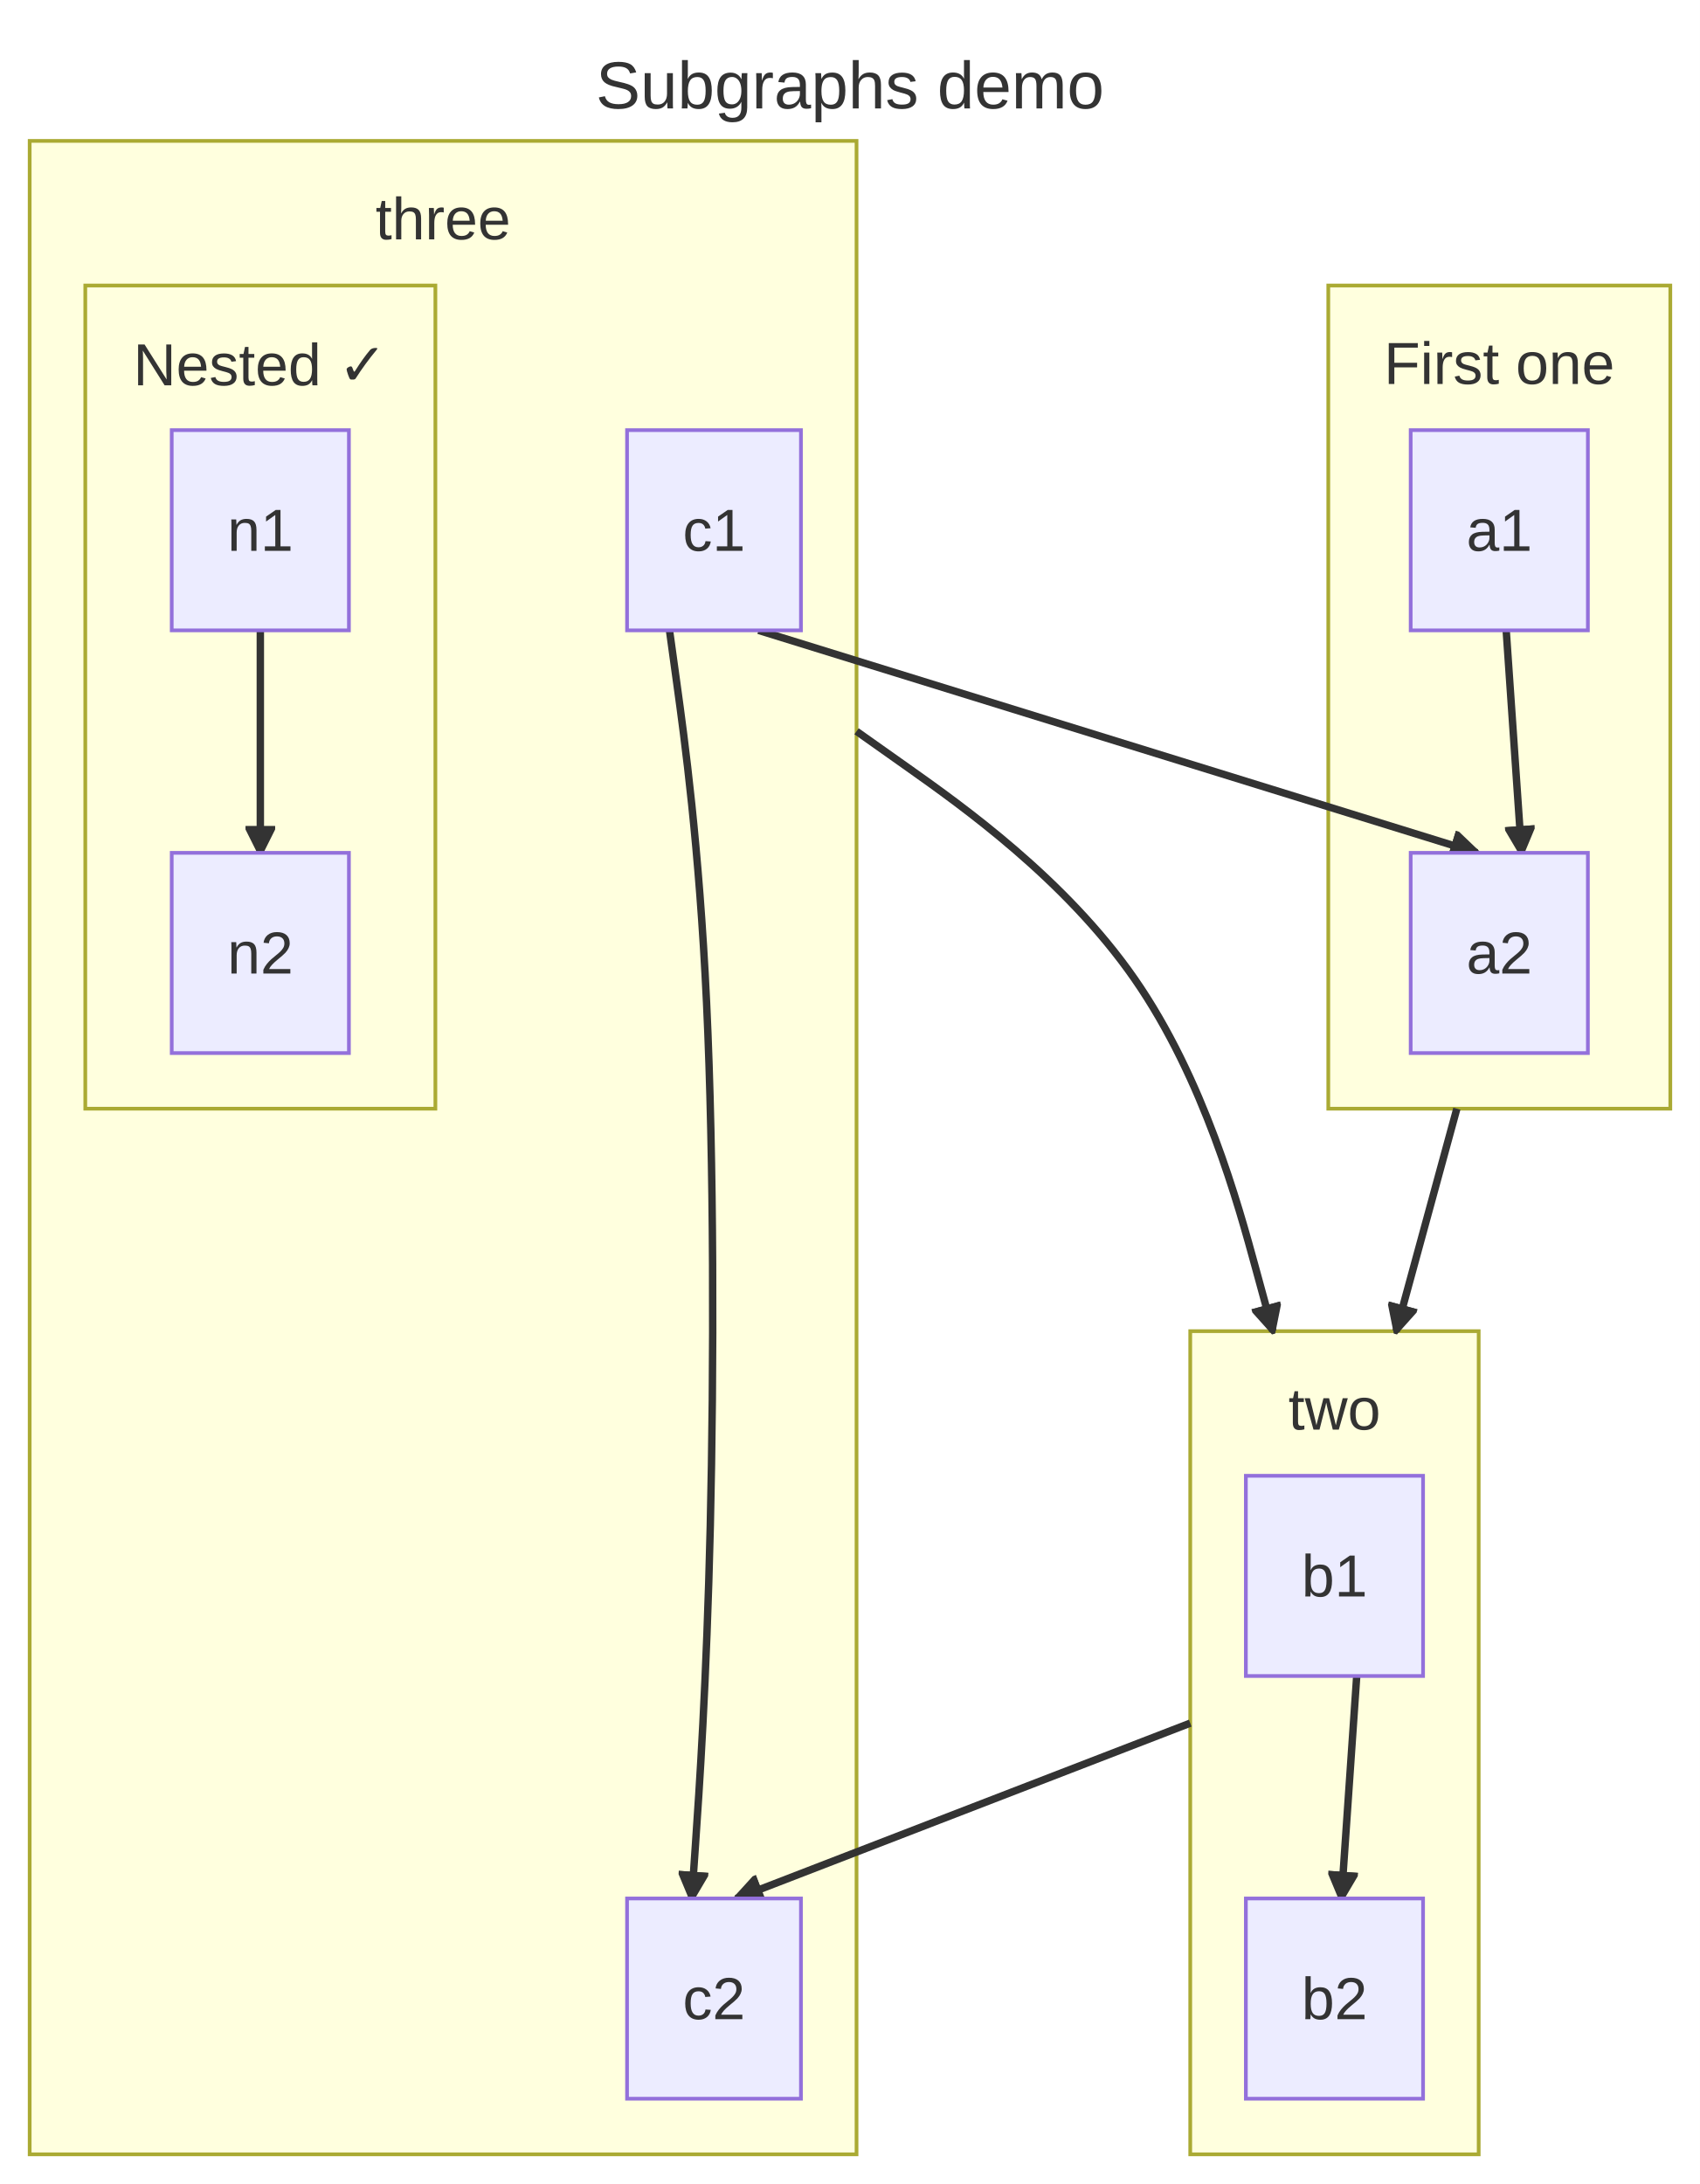
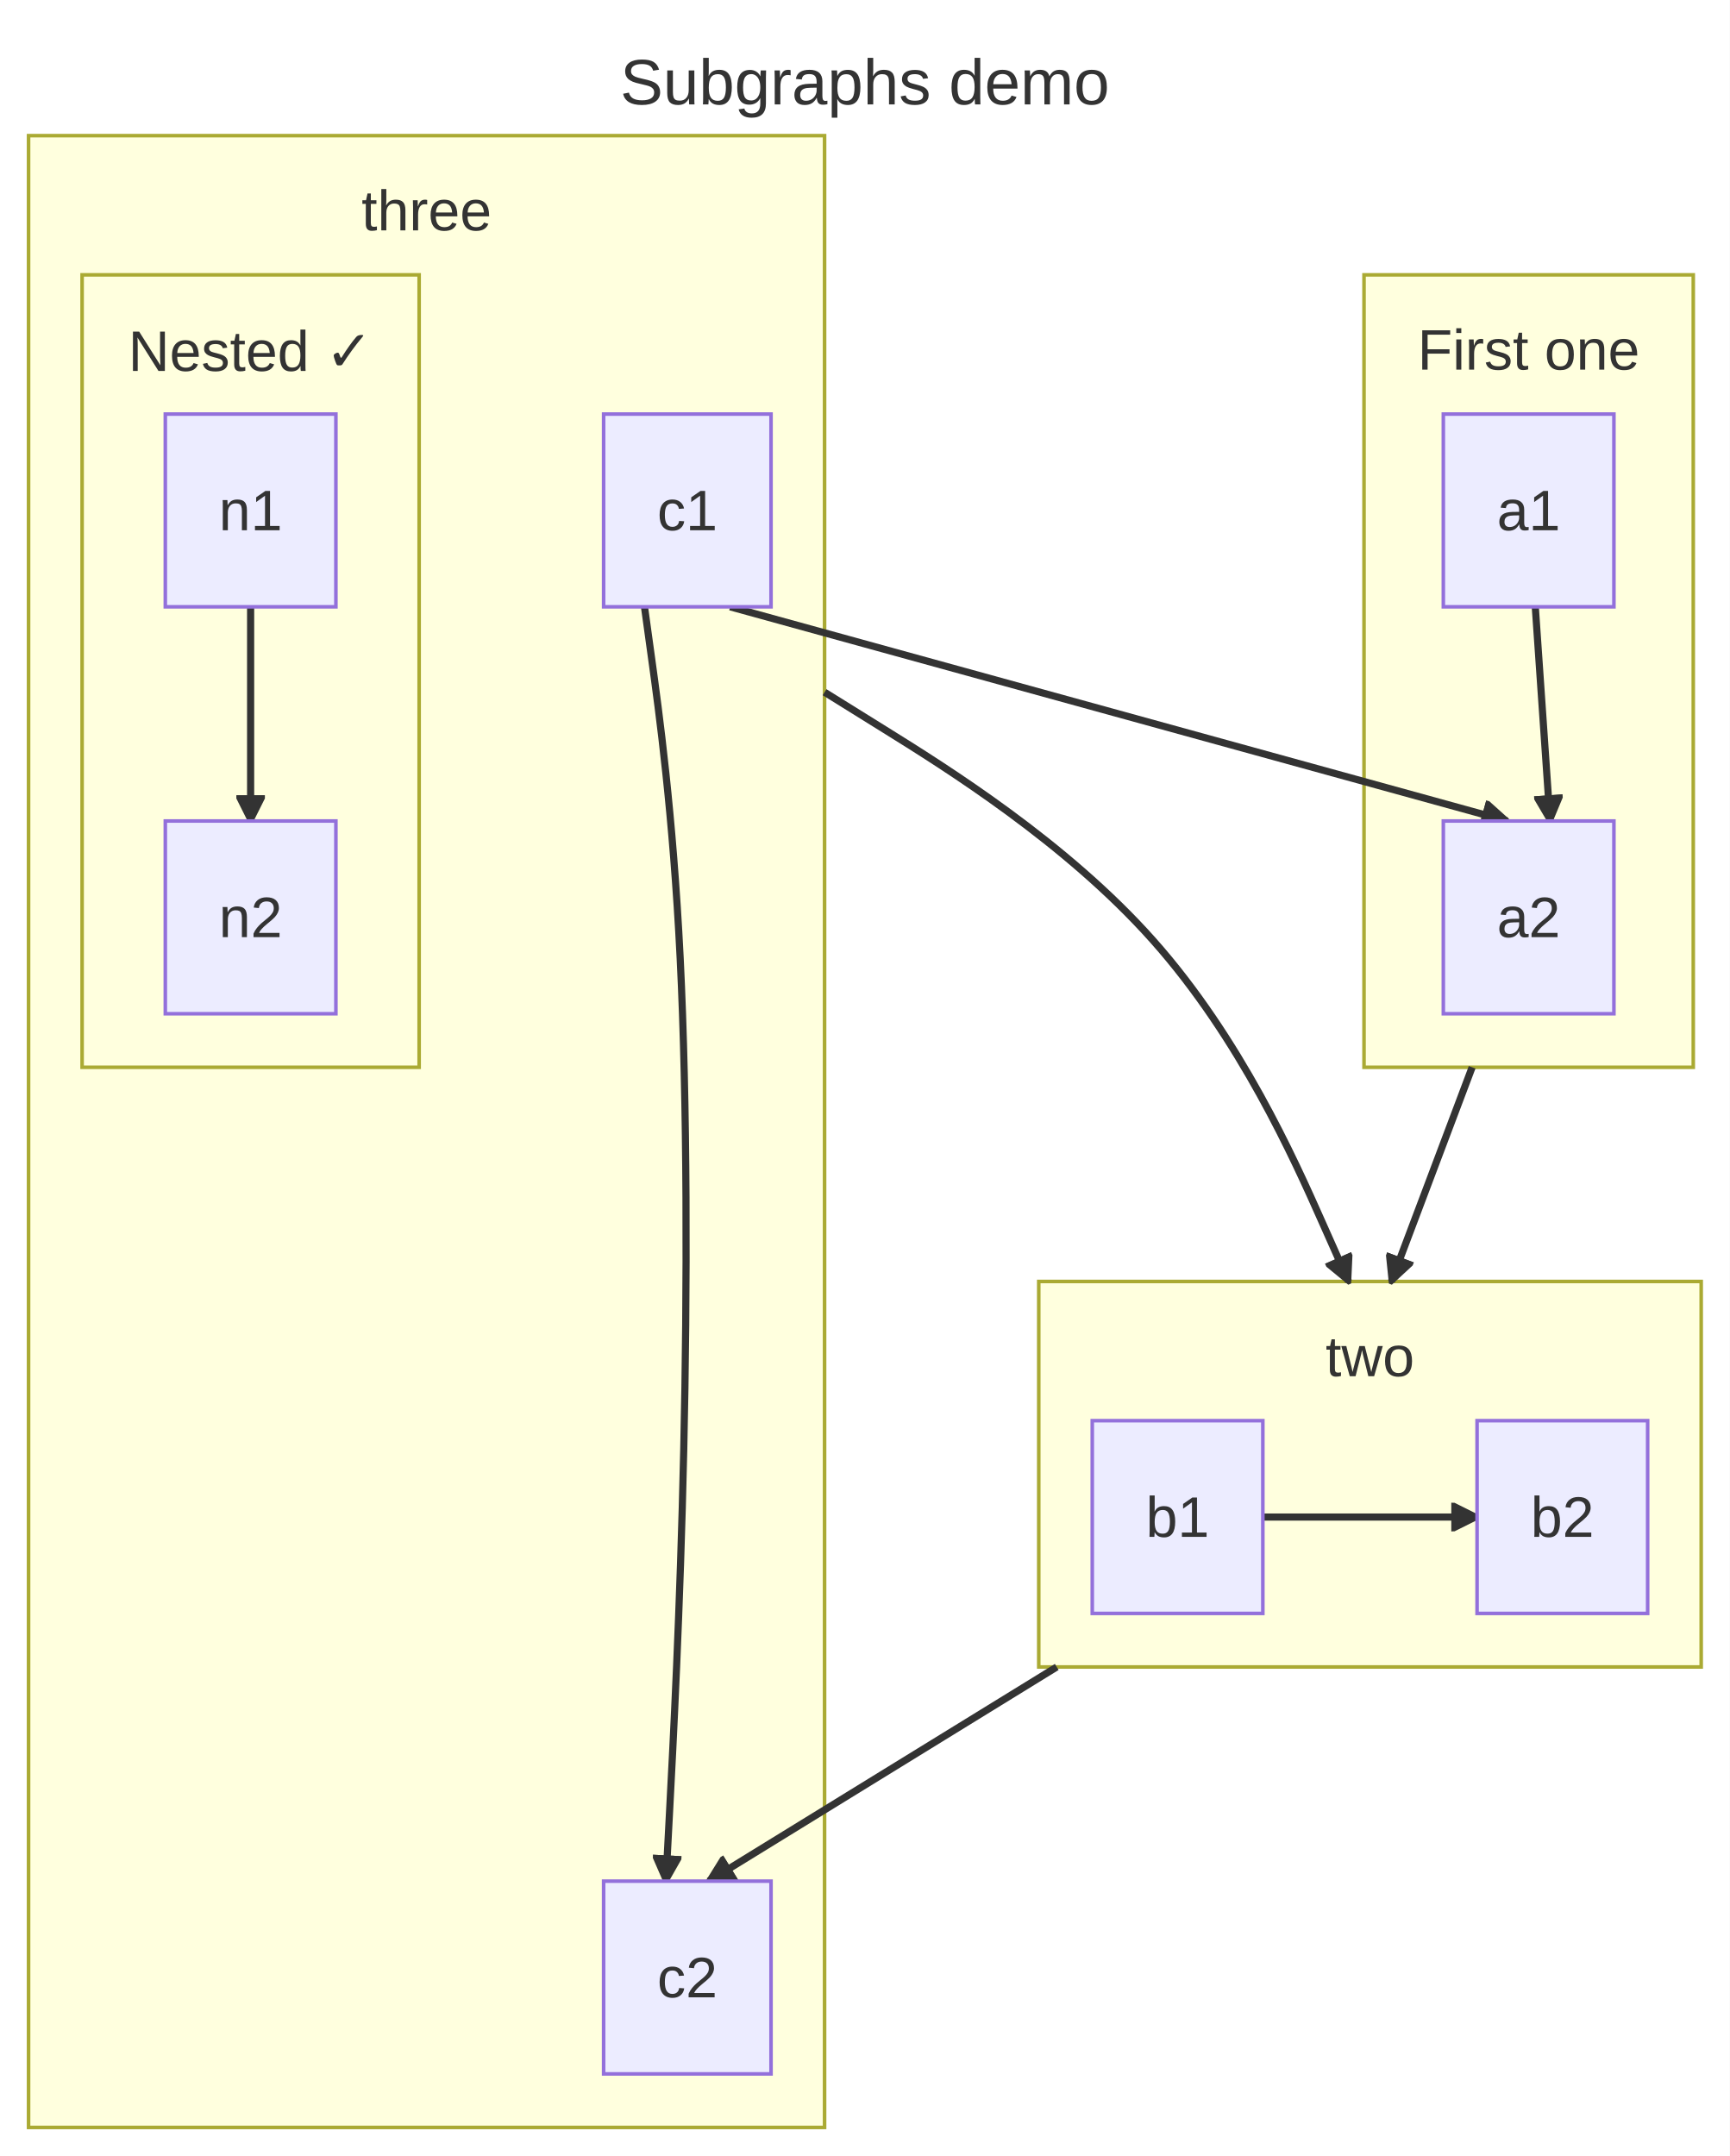
- <svg xmlns="http://www.w3.org/2000/svg" id="mermaid" class="flowchart" width="458.46" height="589" viewBox="-407.18 -38 458.46 589" role="graphics-document document" aria-roledescription="flowchart-v2">
+ <svg xmlns="http://www.w3.org/2000/svg" id="mermaid" class="flowchart" width="484.58" height="604" viewBox="-421.07 -38 484.58 604" role="graphics-document document" aria-roledescription="flowchart-v2">
  <style>#mermaid{font-family:"trebuchet ms",verdana,arial,sans-serif;font-size:16px;fill:#333;}#mermaid .node rect,#mermaid .node circle,#mermaid .node ellipse,#mermaid .node polygon,#mermaid .node path{fill:#ECECFF;stroke:#9370DB;stroke-width:1px;}#mermaid .flowchart-link{stroke:#333333;fill:none;}#mermaid .edgeLabel rect{fill:rgba(232,232,232,0.8);stroke:none;}#mermaid .cluster rect{fill:#ffffde;stroke:#aaaa33;stroke-width:1px;}#mermaid .marker{fill:#333333;stroke:#333333;}#mermaid text{fill:#333;}#mermaid .title{font-size:18px;}</style>
  <defs>
    <marker id="mm-arrow-end" class="marker" viewBox="0 0 10 10" refX="9" refY="5" markerUnits="userSpaceOnUse" markerWidth="8" markerHeight="8" orient="auto">
      <path d="M 0 0 L 10 5 L 0 10 z" class="marker" />
    </marker>
    <marker id="mm-arrow-start" class="marker" viewBox="0 0 10 10" refX="1" refY="5" markerUnits="userSpaceOnUse" markerWidth="8" markerHeight="8" orient="auto">
      <path d="M 10 0 L 0 5 L 10 10 z" class="marker" />
    </marker>
    <marker id="mm-circle-end" class="marker" viewBox="0 0 10 10" refX="9" refY="5" markerUnits="userSpaceOnUse" markerWidth="10" markerHeight="10" orient="auto">
      <circle cx="5" cy="5" r="4" class="marker" />
    </marker>
    <marker id="mm-circle-start" class="marker" viewBox="0 0 10 10" refX="1" refY="5" markerUnits="userSpaceOnUse" markerWidth="10" markerHeight="10" orient="auto">
      <circle cx="5" cy="5" r="4" class="marker" />
    </marker>
    <marker id="mm-cross-end" class="marker" viewBox="0 0 11 11" refX="10" refY="5.5" markerUnits="userSpaceOnUse" markerWidth="11" markerHeight="11" orient="auto">
      <path d="M 1 1 L 10 10 M 10 1 L 1 10" class="marker" style="stroke-width:2px" />
    </marker>
    <marker id="mm-cross-start" class="marker" viewBox="0 0 11 11" refX="1" refY="5.5" markerUnits="userSpaceOnUse" markerWidth="11" markerHeight="11" orient="auto">
      <path d="M 1 1 L 10 10 M 10 1 L 1 10" class="marker" style="stroke-width:2px" />
    </marker>
  </defs>
-   <rect x="-407.18" y="-38" width="458.46" height="589" fill="white" />
-   <text class="title" text-anchor="middle" dominant-baseline="central" x="-177.94" y="-15">Subgraphs demo</text>
+   <rect x="-421.07" y="-38" width="484.58" height="604" fill="white" />
+   <text class="title" text-anchor="middle" dominant-baseline="central" x="-178.78" y="-15">Subgraphs demo</text>
  <g class="root">
    <g class="clusters">
      <g class="cluster" id="one">
-         <rect x="-48.95" y="39" width="92.24" height="222" />
-         <text class="cluster-label" text-anchor="middle" dominant-baseline="central" x="-2.83" y="60">First one</text>
+         <rect x="-38.95" y="39" width="92.24" height="222" />
+         <text class="cluster-label" text-anchor="middle" dominant-baseline="central" x="7.17" y="60">First one</text>
      </g>
      <g class="cluster" id="two">
-         <rect x="-86.18" y="321" width="77.79" height="222" />
-         <text class="cluster-label" text-anchor="middle" dominant-baseline="central" x="-47.28" y="342">two</text>
+         <rect x="-130.07" y="321" width="185.58" height="108" />
+         <text class="cluster-label" text-anchor="middle" dominant-baseline="central" x="-37.28" y="342">two</text>
      </g>
      <g class="cluster" id="three">
-         <rect x="-399.18" y="0" width="223" height="543" />
-         <text class="cluster-label" text-anchor="middle" dominant-baseline="central" x="-287.68" y="21">three</text>
+         <rect x="-413.07" y="0" width="223" height="558" />
+         <text class="cluster-label" text-anchor="middle" dominant-baseline="central" x="-301.57" y="21">three</text>
      </g>
      <g class="cluster" id="nested">
-         <rect x="-384.18" y="39" width="94.42" height="222" />
-         <text class="cluster-label" text-anchor="middle" dominant-baseline="central" x="-336.97" y="60">Nested ✓</text>
+         <rect x="-398.07" y="39" width="94.42" height="222" />
+         <text class="cluster-label" text-anchor="middle" dominant-baseline="central" x="-350.86" y="60">Nested ✓</text>
      </g>
    </g>
    <g class="edgePaths">
-       <path class="flowchart-link" d="M-202.62,132L-8.83,192" style="stroke-width:2px;" marker-end="url(#mm-arrow-end)" />
-       <path class="flowchart-link" d="M-0.97,132L3.17,192" style="stroke-width:2px;" marker-end="url(#mm-arrow-end)" />
-       <path class="flowchart-link" d="M-41.28,414L-45.42,474" style="stroke-width:2px;" marker-end="url(#mm-arrow-end)" />
-       <path class="flowchart-link" d="M-226.62,132L-224.62,146.5C-222.62,161 -218.62,190 -216.62,232.5C-214.62,275 -214.62,331 -215.62,373.5C-216.62,416 -218.62,445 -219.62,459.5L-220.62,474" style="stroke-width:2px;" marker-end="url(#mm-arrow-end)" />
-       <path class="flowchart-link" d="M-336.97,132L-336.97,192" style="stroke-width:2px;" marker-end="url(#mm-arrow-end)" />
-       <path class="flowchart-link" d="M-14.28,261L-30.65,321" style="stroke-width:2px;" marker-end="url(#mm-arrow-end)" />
-       <path class="flowchart-link" d="M-176.18,159.22L-162.1,169.18C-148.03,179.15 -119.88,199.07 -101.17,226.04C-82.46,253 -73.19,287 -68.55,304L-63.91,321" style="stroke-width:2px;" marker-end="url(#mm-arrow-end)" />
-       <path class="flowchart-link" d="M-86.18,426.71L-208.62,474" style="stroke-width:2px;" marker-end="url(#mm-arrow-end)" />
+       <path class="flowchart-link" d="M-216.52,132L1.17,192" style="stroke-width:2px;" marker-end="url(#mm-arrow-end)" />
+       <path class="flowchart-link" d="M9.03,132L13.17,192" style="stroke-width:2px;" marker-end="url(#mm-arrow-end)" />
+       <path class="flowchart-link" d="M-67.28,387L-7.28,387" style="stroke-width:2px;" marker-end="url(#mm-arrow-end)" />
+       <path class="flowchart-link" d="M-240.52,132L-238.52,146.5C-236.52,161 -232.52,190 -230.52,230.5C-228.52,271 -228.52,323 -229.52,368C-230.52,413 -232.52,451 -233.52,470L-234.52,489" style="stroke-width:2px;" marker-end="url(#mm-arrow-end)" />
+       <path class="flowchart-link" d="M-350.86,132L-350.86,192" style="stroke-width:2px;" marker-end="url(#mm-arrow-end)" />
+       <path class="flowchart-link" d="M-8.66,261L-31.28,321" style="stroke-width:2px;" marker-end="url(#mm-arrow-end)" />
+       <path class="flowchart-link" d="M-190.07,155.92L-173.17,166.43C-156.27,176.95 -122.47,197.97 -98.01,225.49C-73.54,253 -58.41,287 -50.85,304L-43.28,321" style="stroke-width:2px;" marker-end="url(#mm-arrow-end)" />
+       <path class="flowchart-link" d="M-125.03,429L-222.52,489" style="stroke-width:2px;" marker-end="url(#mm-arrow-end)" />
    </g>
    <g class="edgeLabels" />
    <g class="nodes">
-       <g class="node default" id="flowchart-c1-0" transform="translate(-214.62,105)">
+       <g class="node default" id="flowchart-c1-0" transform="translate(-228.52,105)">
        <rect x="-23.45" y="-27" width="46.9" height="54" />
        <text class="nodeLabel" text-anchor="middle" dominant-baseline="central" x="0" y="0">c1</text>
      </g>
-       <g class="node default" id="flowchart-a2-1" transform="translate(-2.83,219)">
+       <g class="node default" id="flowchart-a2-1" transform="translate(7.17,219)">
        <rect x="-23.9" y="-27" width="47.79" height="54" />
        <text class="nodeLabel" text-anchor="middle" dominant-baseline="central" x="0" y="0">a2</text>
      </g>
-       <g class="node default" id="flowchart-a1-2" transform="translate(-2.83,105)">
+       <g class="node default" id="flowchart-a1-2" transform="translate(7.17,105)">
        <rect x="-23.9" y="-27" width="47.79" height="54" />
        <text class="nodeLabel" text-anchor="middle" dominant-baseline="central" x="0" y="0">a1</text>
      </g>
-       <g class="node default" id="flowchart-b1-3" transform="translate(-47.28,387)">
+       <g class="node default" id="flowchart-b1-3" transform="translate(-91.18,387)">
        <rect x="-23.9" y="-27" width="47.79" height="54" />
        <text class="nodeLabel" text-anchor="middle" dominant-baseline="central" x="0" y="0">b1</text>
      </g>
-       <g class="node default" id="flowchart-b2-4" transform="translate(-47.28,501)">
+       <g class="node default" id="flowchart-b2-4" transform="translate(16.62,387)">
        <rect x="-23.9" y="-27" width="47.79" height="54" />
        <text class="nodeLabel" text-anchor="middle" dominant-baseline="central" x="0" y="0">b2</text>
      </g>
-       <g class="node default" id="flowchart-c2-5" transform="translate(-214.62,501)">
+       <g class="node default" id="flowchart-c2-5" transform="translate(-228.52,516)">
        <rect x="-23.45" y="-27" width="46.9" height="54" />
        <text class="nodeLabel" text-anchor="middle" dominant-baseline="central" x="0" y="0">c2</text>
      </g>
-       <g class="node default" id="flowchart-n1-6" transform="translate(-336.97,105)">
+       <g class="node default" id="flowchart-n1-6" transform="translate(-350.86,105)">
        <rect x="-23.9" y="-27" width="47.79" height="54" />
        <text class="nodeLabel" text-anchor="middle" dominant-baseline="central" x="0" y="0">n1</text>
      </g>
-       <g class="node default" id="flowchart-n2-7" transform="translate(-336.97,219)">
+       <g class="node default" id="flowchart-n2-7" transform="translate(-350.86,219)">
        <rect x="-23.9" y="-27" width="47.79" height="54" />
        <text class="nodeLabel" text-anchor="middle" dominant-baseline="central" x="0" y="0">n2</text>
      </g>
    </g>
  </g>
</svg>
